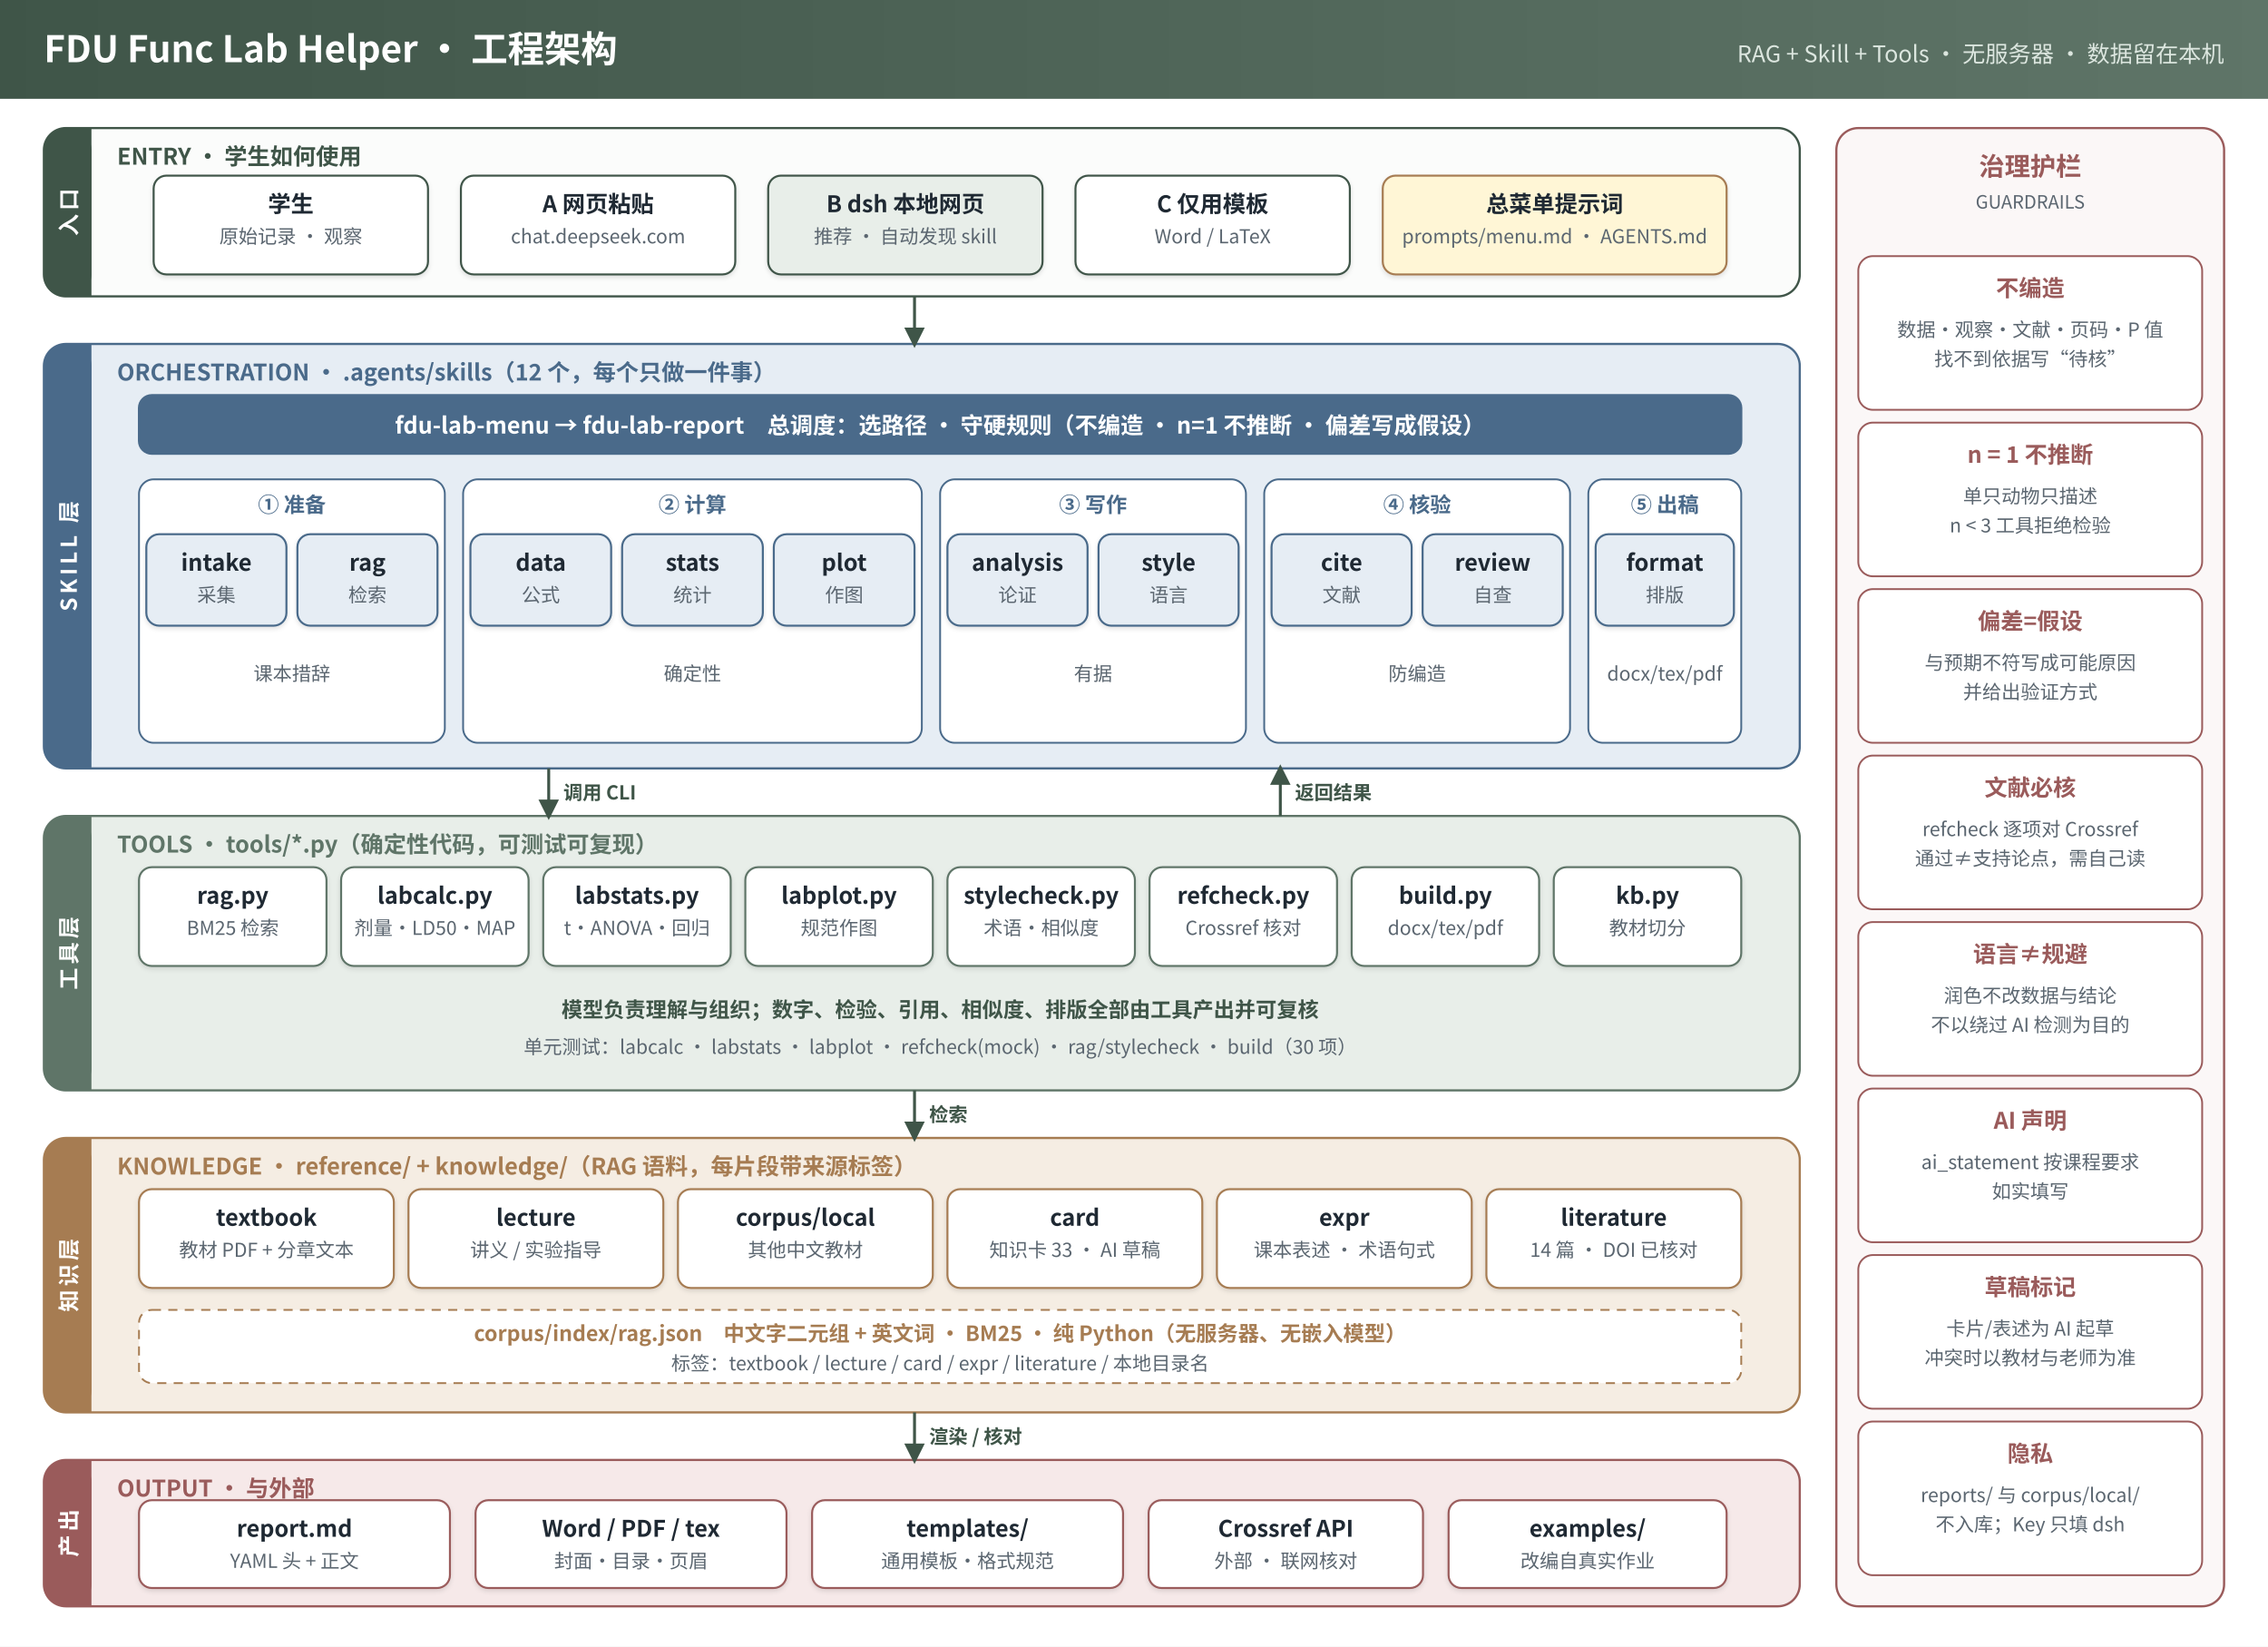
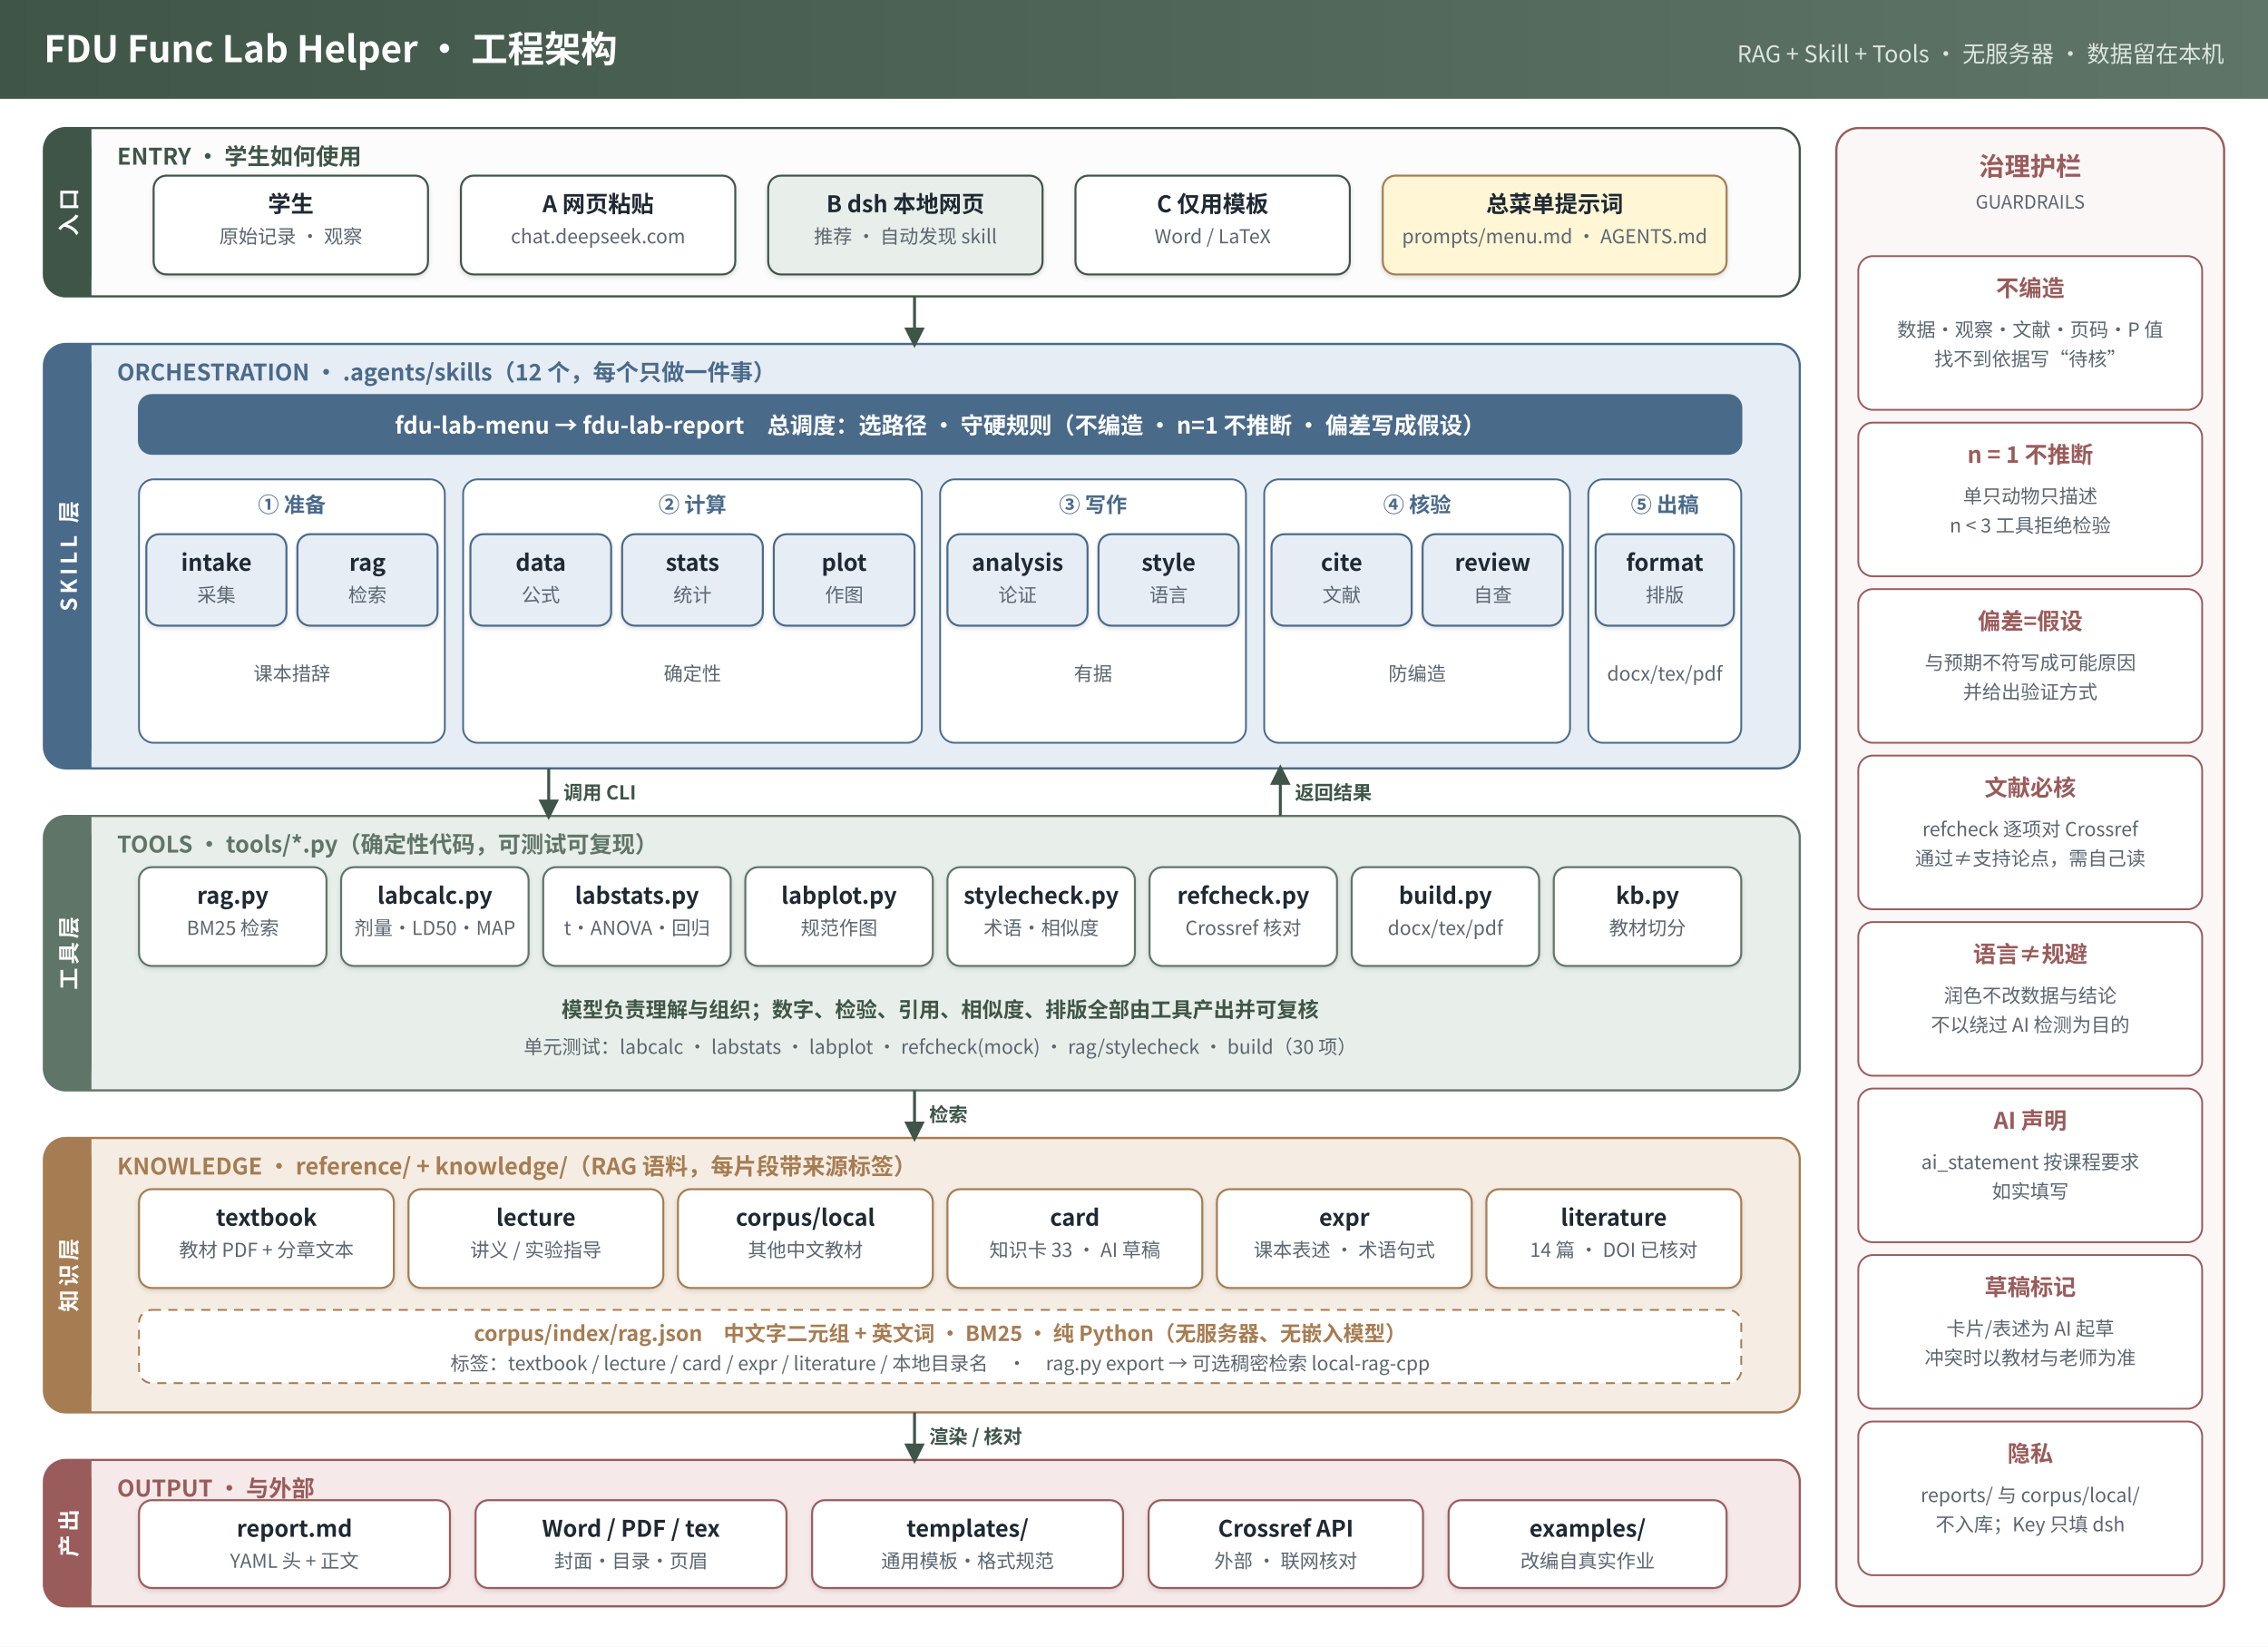
<svg xmlns="http://www.w3.org/2000/svg" viewBox="0 0 1240 900" font-family="'Noto Sans CJK SC','PingFang SC','Microsoft YaHei',sans-serif">
  <defs>
    <marker id="ar" viewBox="0 0 10 10" refX="8" refY="5" markerWidth="7" markerHeight="7" orient="auto">
      <path d="M0 0L10 5L0 10z" fill="#3F5548" />
    </marker>
    <filter id="sh" x="-5%" y="-5%" width="110%" height="120%">
      <feDropShadow dx="0" dy="1.2" stdDeviation="1.2" flood-color="#000" flood-opacity="0.12" />
    </filter>
    <linearGradient id="hd" x1="0" x2="1">
      <stop offset="0" stop-color="#3F5548" />
      <stop offset="1" stop-color="#5F7568" />
    </linearGradient>
  </defs>
  <rect x="0" y="0" width="1240" height="900" rx="0" fill="#FFFFFF" stroke="#FFFFFF" stroke-width="0" />
  <rect x="0" y="0" width="1240" height="54" rx="0" fill="url(#hd)" stroke="none" stroke-width="0" />
  <text x="24" y="34" font-size="20" fill="#fff" font-weight="700" text-anchor="start">FDU Func Lab Helper · 工程架构</text>
  <text x="1216" y="34" font-size="12.5" fill="#DCE6DF" font-weight="400" text-anchor="end">RAG + Skill + Tools · 无服务器 · 数据留在本机</text>
  <rect x="24" y="70" width="960" height="92" rx="12" fill="#FBFCFB" stroke="#3F5548" stroke-width="1.2" />
  <rect x="24" y="70" width="26" height="92" rx="12" fill="#3F5548" />
  <rect x="38" y="70" width="12" height="92" fill="#3F5548" />
  <text transform="translate(42,116.0) rotate(-90)" font-size="12" fill="#fff" font-weight="700" text-anchor="middle" letter-spacing="2">入口</text>
  <text x="64" y="90" font-size="12.5" fill="#3F5548" font-weight="700" text-anchor="start">ENTRY · 学生如何使用</text>
  <rect x="84" y="96" width="150" height="54" rx="7" fill="#fff" stroke="#3F5548" stroke-width="1.1" filter="url(#sh)" />
  <text x="159.0" y="116" font-size="12.5" fill="#1F2933" font-weight="700" text-anchor="middle">学生</text>
  <text x="159.0" y="133" font-size="10.5" fill="#5B6670" font-weight="400" text-anchor="middle">原始记录 · 观察</text>
  <rect x="252" y="96" width="150" height="54" rx="7" fill="#fff" stroke="#3F5548" stroke-width="1.1" filter="url(#sh)" />
  <text x="327.0" y="116" font-size="12.5" fill="#1F2933" font-weight="700" text-anchor="middle">A 网页粘贴</text>
  <text x="327.0" y="133" font-size="10.5" fill="#5B6670" font-weight="400" text-anchor="middle">chat.deepseek.com</text>
  <rect x="420" y="96" width="150" height="54" rx="7" fill="#E8EEE9" stroke="#3F5548" stroke-width="1.1" filter="url(#sh)" />
  <text x="495.0" y="116" font-size="12.5" fill="#1F2933" font-weight="700" text-anchor="middle">B dsh 本地网页</text>
  <text x="495.0" y="133" font-size="10.5" fill="#5B6670" font-weight="400" text-anchor="middle">推荐 · 自动发现 skill</text>
  <rect x="588" y="96" width="150" height="54" rx="7" fill="#fff" stroke="#3F5548" stroke-width="1.1" filter="url(#sh)" />
  <text x="663.0" y="116" font-size="12.5" fill="#1F2933" font-weight="700" text-anchor="middle">C 仅用模板</text>
  <text x="663.0" y="133" font-size="10.5" fill="#5B6670" font-weight="400" text-anchor="middle">Word / LaTeX</text>
  <rect x="756" y="96" width="188" height="54" rx="7" fill="#FFF6D6" stroke="#A67C52" stroke-width="1.1" filter="url(#sh)" />
  <text x="850.0" y="116" font-size="12.5" fill="#1F2933" font-weight="700" text-anchor="middle">总菜单提示词</text>
  <text x="850.0" y="133" font-size="10.5" fill="#5B6670" font-weight="400" text-anchor="middle">prompts/menu.md · AGENTS.md</text>
  <rect x="24" y="188" width="960" height="232" rx="12" fill="#E6EDF4" stroke="#4A6A8A" stroke-width="1.2" />
  <rect x="24" y="188" width="26" height="232" rx="12" fill="#4A6A8A" />
  <rect x="38" y="188" width="12" height="232" fill="#4A6A8A" />
  <text transform="translate(42,304.0) rotate(-90)" font-size="12" fill="#fff" font-weight="700" text-anchor="middle" letter-spacing="2">SKILL 层</text>
  <text x="64" y="208" font-size="12.5" fill="#4A6A8A" font-weight="700" text-anchor="start">ORCHESTRATION · .agents/skills（12 个，每个只做一件事）</text>
  <rect x="76" y="216" width="876" height="32" rx="7" fill="#4A6A8A" stroke="#4A6A8A" stroke-width="1.2" />
  <text x="514.0" y="237" font-size="12.5" fill="#fff" font-weight="700" text-anchor="middle">fdu-lab-menu → fdu-lab-report　总调度：选路径 · 守硬规则（不编造 · n=1 不推断 · 偏差写成假设）</text>
  <rect x="76" y="262" width="167.2" height="144" rx="8" fill="#fff" stroke="#4A6A8A" stroke-width="1" />
  <text x="159.6" y="280" font-size="11.5" fill="#4A6A8A" font-weight="700" text-anchor="middle">① 准备</text>
  <rect x="80.0" y="292" width="76.6" height="50" rx="7" fill="#E6EDF4" stroke="#4A6A8A" stroke-width="1.1" filter="url(#sh)" />
  <text x="118.3" y="312" font-size="12.5" fill="#1F2933" font-weight="700" text-anchor="middle">intake</text>
  <text x="118.3" y="329" font-size="10.5" fill="#5B6670" font-weight="400" text-anchor="middle">采集</text>
  <rect x="162.6" y="292" width="76.6" height="50" rx="7" fill="#E6EDF4" stroke="#4A6A8A" stroke-width="1.1" filter="url(#sh)" />
  <text x="200.9" y="312" font-size="12.5" fill="#1F2933" font-weight="700" text-anchor="middle">rag</text>
  <text x="200.9" y="329" font-size="10.5" fill="#5B6670" font-weight="400" text-anchor="middle">检索</text>
  <text x="159.6" y="372" font-size="10.5" fill="#5B6670" font-weight="400" text-anchor="middle">课本措辞</text>
  <text x="159.6" y="390" font-size="10" fill="#1F2933" font-weight="400" text-anchor="middle" />
  <rect x="253.2" y="262" width="250.8" height="144" rx="8" fill="#fff" stroke="#4A6A8A" stroke-width="1" />
  <text x="378.6" y="280" font-size="11.5" fill="#4A6A8A" font-weight="700" text-anchor="middle">② 计算</text>
  <rect x="257.2" y="292" width="76.933" height="50" rx="7" fill="#E6EDF4" stroke="#4A6A8A" stroke-width="1.1" filter="url(#sh)" />
  <text x="295.667" y="312" font-size="12.5" fill="#1F2933" font-weight="700" text-anchor="middle">data</text>
  <text x="295.667" y="329" font-size="10.5" fill="#5B6670" font-weight="400" text-anchor="middle">公式</text>
  <rect x="340.133" y="292" width="76.933" height="50" rx="7" fill="#E6EDF4" stroke="#4A6A8A" stroke-width="1.1" filter="url(#sh)" />
  <text x="378.6" y="312" font-size="12.5" fill="#1F2933" font-weight="700" text-anchor="middle">stats</text>
  <text x="378.6" y="329" font-size="10.5" fill="#5B6670" font-weight="400" text-anchor="middle">统计</text>
  <rect x="423.067" y="292" width="76.933" height="50" rx="7" fill="#E6EDF4" stroke="#4A6A8A" stroke-width="1.1" filter="url(#sh)" />
  <text x="461.533" y="312" font-size="12.5" fill="#1F2933" font-weight="700" text-anchor="middle">plot</text>
  <text x="461.533" y="329" font-size="10.5" fill="#5B6670" font-weight="400" text-anchor="middle">作图</text>
  <text x="378.6" y="372" font-size="10.5" fill="#5B6670" font-weight="400" text-anchor="middle">确定性</text>
  <text x="378.6" y="390" font-size="10" fill="#1F2933" font-weight="400" text-anchor="middle" />
  <rect x="514.0" y="262" width="167.2" height="144" rx="8" fill="#fff" stroke="#4A6A8A" stroke-width="1" />
  <text x="597.6" y="280" font-size="11.5" fill="#4A6A8A" font-weight="700" text-anchor="middle">③ 写作</text>
  <rect x="518.0" y="292" width="76.6" height="50" rx="7" fill="#E6EDF4" stroke="#4A6A8A" stroke-width="1.1" filter="url(#sh)" />
  <text x="556.3" y="312" font-size="12.5" fill="#1F2933" font-weight="700" text-anchor="middle">analysis</text>
  <text x="556.3" y="329" font-size="10.5" fill="#5B6670" font-weight="400" text-anchor="middle">论证</text>
  <rect x="600.6" y="292" width="76.6" height="50" rx="7" fill="#E6EDF4" stroke="#4A6A8A" stroke-width="1.1" filter="url(#sh)" />
  <text x="638.9" y="312" font-size="12.5" fill="#1F2933" font-weight="700" text-anchor="middle">style</text>
  <text x="638.9" y="329" font-size="10.5" fill="#5B6670" font-weight="400" text-anchor="middle">语言</text>
  <text x="597.6" y="372" font-size="10.5" fill="#5B6670" font-weight="400" text-anchor="middle">有据</text>
  <text x="597.6" y="390" font-size="10" fill="#1F2933" font-weight="400" text-anchor="middle" />
  <rect x="691.2" y="262" width="167.2" height="144" rx="8" fill="#fff" stroke="#4A6A8A" stroke-width="1" />
  <text x="774.8" y="280" font-size="11.5" fill="#4A6A8A" font-weight="700" text-anchor="middle">④ 核验</text>
  <rect x="695.2" y="292" width="76.6" height="50" rx="7" fill="#E6EDF4" stroke="#4A6A8A" stroke-width="1.1" filter="url(#sh)" />
  <text x="733.5" y="312" font-size="12.5" fill="#1F2933" font-weight="700" text-anchor="middle">cite</text>
  <text x="733.5" y="329" font-size="10.5" fill="#5B6670" font-weight="400" text-anchor="middle">文献</text>
  <rect x="777.8" y="292" width="76.6" height="50" rx="7" fill="#E6EDF4" stroke="#4A6A8A" stroke-width="1.1" filter="url(#sh)" />
  <text x="816.1" y="312" font-size="12.5" fill="#1F2933" font-weight="700" text-anchor="middle">review</text>
  <text x="816.1" y="329" font-size="10.5" fill="#5B6670" font-weight="400" text-anchor="middle">自查</text>
  <text x="774.8" y="372" font-size="10.5" fill="#5B6670" font-weight="400" text-anchor="middle">防编造</text>
  <text x="774.8" y="390" font-size="10" fill="#1F2933" font-weight="400" text-anchor="middle" />
  <rect x="868.4" y="262" width="83.6" height="144" rx="8" fill="#fff" stroke="#4A6A8A" stroke-width="1" />
  <text x="910.2" y="280" font-size="11.5" fill="#4A6A8A" font-weight="700" text-anchor="middle">⑤ 出稿</text>
  <rect x="872.4" y="292" width="75.6" height="50" rx="7" fill="#E6EDF4" stroke="#4A6A8A" stroke-width="1.1" filter="url(#sh)" />
  <text x="910.2" y="312" font-size="12.5" fill="#1F2933" font-weight="700" text-anchor="middle">format</text>
  <text x="910.2" y="329" font-size="10.5" fill="#5B6670" font-weight="400" text-anchor="middle">排版</text>
  <text x="910.2" y="372" font-size="10.5" fill="#5B6670" font-weight="400" text-anchor="middle">docx/tex/pdf</text>
  <text x="910.2" y="390" font-size="10" fill="#1F2933" font-weight="400" text-anchor="middle" />
  <rect x="24" y="446" width="960" height="150" rx="12" fill="#E8EEE9" stroke="#5F7568" stroke-width="1.2" />
  <rect x="24" y="446" width="26" height="150" rx="12" fill="#5F7568" />
  <rect x="38" y="446" width="12" height="150" fill="#5F7568" />
  <text transform="translate(42,521.0) rotate(-90)" font-size="12" fill="#fff" font-weight="700" text-anchor="middle" letter-spacing="2">工具层</text>
  <text x="64" y="466" font-size="12.5" fill="#5F7568" font-weight="700" text-anchor="start">TOOLS · tools/*.py（确定性代码，可测试可复现）</text>
  <rect x="76.0" y="474" width="102.5" height="54" rx="7" fill="#fff" stroke="#5F7568" stroke-width="1.1" filter="url(#sh)" />
  <text x="127.25" y="494" font-size="12.5" fill="#1F2933" font-weight="700" text-anchor="middle">rag.py</text>
  <text x="127.25" y="511" font-size="10.5" fill="#5B6670" font-weight="400" text-anchor="middle">BM25 检索</text>
  <rect x="186.5" y="474" width="102.5" height="54" rx="7" fill="#fff" stroke="#5F7568" stroke-width="1.1" filter="url(#sh)" />
  <text x="237.75" y="494" font-size="12.5" fill="#1F2933" font-weight="700" text-anchor="middle">labcalc.py</text>
  <text x="237.75" y="511" font-size="10.5" fill="#5B6670" font-weight="400" text-anchor="middle">剂量·LD50·MAP</text>
  <rect x="297.0" y="474" width="102.5" height="54" rx="7" fill="#fff" stroke="#5F7568" stroke-width="1.1" filter="url(#sh)" />
  <text x="348.25" y="494" font-size="12.5" fill="#1F2933" font-weight="700" text-anchor="middle">labstats.py</text>
  <text x="348.25" y="511" font-size="10.5" fill="#5B6670" font-weight="400" text-anchor="middle">t·ANOVA·回归</text>
  <rect x="407.5" y="474" width="102.5" height="54" rx="7" fill="#fff" stroke="#5F7568" stroke-width="1.1" filter="url(#sh)" />
  <text x="458.75" y="494" font-size="12.5" fill="#1F2933" font-weight="700" text-anchor="middle">labplot.py</text>
  <text x="458.75" y="511" font-size="10.5" fill="#5B6670" font-weight="400" text-anchor="middle">规范作图</text>
  <rect x="518.0" y="474" width="102.5" height="54" rx="7" fill="#fff" stroke="#5F7568" stroke-width="1.1" filter="url(#sh)" />
  <text x="569.25" y="494" font-size="12.5" fill="#1F2933" font-weight="700" text-anchor="middle">stylecheck.py</text>
  <text x="569.25" y="511" font-size="10.5" fill="#5B6670" font-weight="400" text-anchor="middle">术语·相似度</text>
  <rect x="628.5" y="474" width="102.5" height="54" rx="7" fill="#fff" stroke="#5F7568" stroke-width="1.1" filter="url(#sh)" />
  <text x="679.75" y="494" font-size="12.5" fill="#1F2933" font-weight="700" text-anchor="middle">refcheck.py</text>
  <text x="679.75" y="511" font-size="10.5" fill="#5B6670" font-weight="400" text-anchor="middle">Crossref 核对</text>
  <rect x="739.0" y="474" width="102.5" height="54" rx="7" fill="#fff" stroke="#5F7568" stroke-width="1.1" filter="url(#sh)" />
  <text x="790.25" y="494" font-size="12.5" fill="#1F2933" font-weight="700" text-anchor="middle">build.py</text>
  <text x="790.25" y="511" font-size="10.5" fill="#5B6670" font-weight="400" text-anchor="middle">docx/tex/pdf</text>
  <rect x="849.5" y="474" width="102.5" height="54" rx="7" fill="#fff" stroke="#5F7568" stroke-width="1.1" filter="url(#sh)" />
  <text x="900.75" y="494" font-size="12.5" fill="#1F2933" font-weight="700" text-anchor="middle">kb.py</text>
  <text x="900.75" y="511" font-size="10.5" fill="#5B6670" font-weight="400" text-anchor="middle">教材切分</text>
  <text x="514.0" y="556" font-size="11.5" fill="#3F5548" font-weight="600" text-anchor="middle">模型负责理解与组织；数字、检验、引用、相似度、排版全部由工具产出并可复核</text>
  <text x="514.0" y="576" font-size="10.5" fill="#5B6670" font-weight="400" text-anchor="middle">单元测试：labcalc · labstats · labplot · refcheck(mock) · rag/stylecheck · build（30 项）</text>
  <rect x="24" y="622" width="960" height="150" rx="12" fill="#F5EDE3" stroke="#A67C52" stroke-width="1.2" />
  <rect x="24" y="622" width="26" height="150" rx="12" fill="#A67C52" />
  <rect x="38" y="622" width="12" height="150" fill="#A67C52" />
  <text transform="translate(42,697.0) rotate(-90)" font-size="12" fill="#fff" font-weight="700" text-anchor="middle" letter-spacing="2">知识层</text>
  <text x="64" y="642" font-size="12.5" fill="#A67C52" font-weight="700" text-anchor="start">KNOWLEDGE · reference/ + knowledge/（RAG 语料，每片段带来源标签）</text>
  <rect x="76.0" y="650" width="139.333" height="54" rx="7" fill="#fff" stroke="#A67C52" stroke-width="1.1" filter="url(#sh)" />
  <text x="145.667" y="670" font-size="12.5" fill="#1F2933" font-weight="700" text-anchor="middle">textbook</text>
  <text x="145.667" y="687" font-size="10.5" fill="#5B6670" font-weight="400" text-anchor="middle">教材 PDF + 分章文本</text>
  <rect x="223.333" y="650" width="139.333" height="54" rx="7" fill="#fff" stroke="#A67C52" stroke-width="1.1" filter="url(#sh)" />
  <text x="293.0" y="670" font-size="12.5" fill="#1F2933" font-weight="700" text-anchor="middle">lecture</text>
  <text x="293.0" y="687" font-size="10.5" fill="#5B6670" font-weight="400" text-anchor="middle">讲义 / 实验指导</text>
  <rect x="370.667" y="650" width="139.333" height="54" rx="7" fill="#fff" stroke="#A67C52" stroke-width="1.1" filter="url(#sh)" />
  <text x="440.333" y="670" font-size="12.5" fill="#1F2933" font-weight="700" text-anchor="middle">corpus/local</text>
  <text x="440.333" y="687" font-size="10.5" fill="#5B6670" font-weight="400" text-anchor="middle">其他中文教材</text>
  <rect x="518.0" y="650" width="139.333" height="54" rx="7" fill="#fff" stroke="#A67C52" stroke-width="1.1" filter="url(#sh)" />
  <text x="587.667" y="670" font-size="12.5" fill="#1F2933" font-weight="700" text-anchor="middle">card</text>
  <text x="587.667" y="687" font-size="10.5" fill="#5B6670" font-weight="400" text-anchor="middle">知识卡 33 · AI 草稿</text>
  <rect x="665.333" y="650" width="139.333" height="54" rx="7" fill="#fff" stroke="#A67C52" stroke-width="1.1" filter="url(#sh)" />
  <text x="735.0" y="670" font-size="12.5" fill="#1F2933" font-weight="700" text-anchor="middle">expr</text>
  <text x="735.0" y="687" font-size="10.5" fill="#5B6670" font-weight="400" text-anchor="middle">课本表述 · 术语句式</text>
  <rect x="812.667" y="650" width="139.333" height="54" rx="7" fill="#fff" stroke="#A67C52" stroke-width="1.1" filter="url(#sh)" />
  <text x="882.333" y="670" font-size="12.5" fill="#1F2933" font-weight="700" text-anchor="middle">literature</text>
  <text x="882.333" y="687" font-size="10.5" fill="#5B6670" font-weight="400" text-anchor="middle">14 篇 · DOI 已核对</text>
  <rect x="76" y="716" width="876" height="40" rx="7" fill="#fff" stroke="#A67C52" stroke-width="1" stroke-dasharray="5 4" />
  <text x="514.0" y="733" font-size="11.5" fill="#A67C52" font-weight="700" text-anchor="middle">corpus/index/rag.json　中文字二元组 + 英文词 · BM25 · 纯 Python（无服务器、无嵌入模型）</text>
-   <text x="514.0" y="749" font-size="10.5" fill="#5B6670" font-weight="400" text-anchor="middle">标签：textbook / lecture / card / expr / literature / 本地目录名</text>
+   <text x="514.0" y="749" font-size="10.5" fill="#5B6670" font-weight="400" text-anchor="middle">标签：textbook / lecture / card / expr / literature / 本地目录名　·　rag.py export → 可选稠密检索 local-rag-cpp</text>
  <rect x="24" y="798" width="960" height="80" rx="12" fill="#F6E9E9" stroke="#9A5B5B" stroke-width="1.2" />
  <rect x="24" y="798" width="26" height="80" rx="12" fill="#9A5B5B" />
  <rect x="38" y="798" width="12" height="80" fill="#9A5B5B" />
  <text transform="translate(42,838.0) rotate(-90)" font-size="12" fill="#fff" font-weight="700" text-anchor="middle" letter-spacing="2">产出</text>
  <text x="64" y="818" font-size="12.5" fill="#9A5B5B" font-weight="700" text-anchor="start">OUTPUT · 与外部</text>
  <rect x="76" y="820" width="170" height="48" rx="7" fill="#fff" stroke="#9A5B5B" stroke-width="1.1" filter="url(#sh)" />
  <text x="161.0" y="840" font-size="12.5" fill="#1F2933" font-weight="700" text-anchor="middle">report.md</text>
  <text x="161.0" y="857" font-size="10.5" fill="#5B6670" font-weight="400" text-anchor="middle">YAML 头 + 正文</text>
  <rect x="260" y="820" width="170" height="48" rx="7" fill="#fff" stroke="#9A5B5B" stroke-width="1.1" filter="url(#sh)" />
  <text x="345.0" y="840" font-size="12.5" fill="#1F2933" font-weight="700" text-anchor="middle">Word / PDF / tex</text>
  <text x="345.0" y="857" font-size="10.5" fill="#5B6670" font-weight="400" text-anchor="middle">封面·目录·页眉</text>
  <rect x="444" y="820" width="170" height="48" rx="7" fill="#fff" stroke="#9A5B5B" stroke-width="1.1" filter="url(#sh)" />
  <text x="529.0" y="840" font-size="12.5" fill="#1F2933" font-weight="700" text-anchor="middle">templates/</text>
  <text x="529.0" y="857" font-size="10.5" fill="#5B6670" font-weight="400" text-anchor="middle">通用模板·格式规范</text>
  <rect x="628" y="820" width="150" height="48" rx="7" fill="#fff" stroke="#9A5B5B" stroke-width="1.1" filter="url(#sh)" />
  <text x="703.0" y="840" font-size="12.5" fill="#1F2933" font-weight="700" text-anchor="middle">Crossref API</text>
  <text x="703.0" y="857" font-size="10.5" fill="#5B6670" font-weight="400" text-anchor="middle">外部 · 联网核对</text>
  <rect x="792" y="820" width="152" height="48" rx="7" fill="#fff" stroke="#9A5B5B" stroke-width="1.1" filter="url(#sh)" />
  <text x="868.0" y="840" font-size="12.5" fill="#1F2933" font-weight="700" text-anchor="middle">examples/</text>
  <text x="868.0" y="857" font-size="10.5" fill="#5B6670" font-weight="400" text-anchor="middle">改编自真实作业</text>
  <line x1="500" y1="162" x2="500" y2="188" stroke="#3F5548" stroke-width="1.6" marker-end="url(#ar)" />
  <line x1="300" y1="420" x2="300" y2="446" stroke="#3F5548" stroke-width="1.6" marker-end="url(#ar)" />
  <text x="308" y="437.0" font-size="10.5" fill="#3F5548" font-weight="600" text-anchor="start">调用 CLI</text>
  <line x1="700" y1="446" x2="700" y2="420" stroke="#3F5548" stroke-width="1.6" marker-end="url(#ar)" />
  <text x="708" y="437.0" font-size="10.5" fill="#3F5548" font-weight="600" text-anchor="start">返回结果</text>
  <line x1="500" y1="596" x2="500" y2="622" stroke="#3F5548" stroke-width="1.6" marker-end="url(#ar)" />
  <text x="508" y="613.0" font-size="10.5" fill="#3F5548" font-weight="600" text-anchor="start">检索</text>
  <line x1="500" y1="772" x2="500" y2="798" stroke="#3F5548" stroke-width="1.6" marker-end="url(#ar)" />
  <text x="508" y="789.0" font-size="10.5" fill="#3F5548" font-weight="600" text-anchor="start">渲染 / 核对</text>
  <rect x="1004" y="70" width="212" height="808" rx="12" fill="#FBF7F7" stroke="#9A5B5B" stroke-width="1.2" />
  <text x="1110" y="96" font-size="14" fill="#9A5B5B" font-weight="700" text-anchor="middle">治理护栏</text>
  <text x="1110" y="114" font-size="10" fill="#5B6670" font-weight="400" text-anchor="middle">GUARDRAILS</text>
  <rect x="1016" y="140" width="188" height="84" rx="8" fill="#fff" stroke="#9A5B5B" stroke-width="1" />
  <text x="1110" y="162" font-size="12.5" fill="#9A5B5B" font-weight="700" text-anchor="middle">不编造</text>
  <text x="1110" y="184" font-size="10.5" fill="#5B6670" font-weight="400" text-anchor="middle">数据·观察·文献·页码·P 值</text>
  <text x="1110" y="200" font-size="10.5" fill="#5B6670" font-weight="400" text-anchor="middle">找不到依据写“待核”</text>
  <rect x="1016" y="231" width="188" height="84" rx="8" fill="#fff" stroke="#9A5B5B" stroke-width="1" />
  <text x="1110" y="253" font-size="12.5" fill="#9A5B5B" font-weight="700" text-anchor="middle">n = 1 不推断</text>
  <text x="1110" y="275" font-size="10.5" fill="#5B6670" font-weight="400" text-anchor="middle">单只动物只描述</text>
  <text x="1110" y="291" font-size="10.5" fill="#5B6670" font-weight="400" text-anchor="middle">n &lt; 3 工具拒绝检验</text>
  <rect x="1016" y="322" width="188" height="84" rx="8" fill="#fff" stroke="#9A5B5B" stroke-width="1" />
  <text x="1110" y="344" font-size="12.5" fill="#9A5B5B" font-weight="700" text-anchor="middle">偏差=假设</text>
  <text x="1110" y="366" font-size="10.5" fill="#5B6670" font-weight="400" text-anchor="middle">与预期不符写成可能原因</text>
  <text x="1110" y="382" font-size="10.5" fill="#5B6670" font-weight="400" text-anchor="middle">并给出验证方式</text>
  <rect x="1016" y="413" width="188" height="84" rx="8" fill="#fff" stroke="#9A5B5B" stroke-width="1" />
  <text x="1110" y="435" font-size="12.5" fill="#9A5B5B" font-weight="700" text-anchor="middle">文献必核</text>
  <text x="1110" y="457" font-size="10.5" fill="#5B6670" font-weight="400" text-anchor="middle">refcheck 逐项对 Crossref</text>
  <text x="1110" y="473" font-size="10.5" fill="#5B6670" font-weight="400" text-anchor="middle">通过≠支持论点，需自己读</text>
  <rect x="1016" y="504" width="188" height="84" rx="8" fill="#fff" stroke="#9A5B5B" stroke-width="1" />
  <text x="1110" y="526" font-size="12.5" fill="#9A5B5B" font-weight="700" text-anchor="middle">语言≠规避</text>
  <text x="1110" y="548" font-size="10.5" fill="#5B6670" font-weight="400" text-anchor="middle">润色不改数据与结论</text>
  <text x="1110" y="564" font-size="10.5" fill="#5B6670" font-weight="400" text-anchor="middle">不以绕过 AI 检测为目的</text>
  <rect x="1016" y="595" width="188" height="84" rx="8" fill="#fff" stroke="#9A5B5B" stroke-width="1" />
  <text x="1110" y="617" font-size="12.5" fill="#9A5B5B" font-weight="700" text-anchor="middle">AI 声明</text>
  <text x="1110" y="639" font-size="10.5" fill="#5B6670" font-weight="400" text-anchor="middle">ai_statement 按课程要求</text>
  <text x="1110" y="655" font-size="10.5" fill="#5B6670" font-weight="400" text-anchor="middle">如实填写</text>
  <rect x="1016" y="686" width="188" height="84" rx="8" fill="#fff" stroke="#9A5B5B" stroke-width="1" />
  <text x="1110" y="708" font-size="12.5" fill="#9A5B5B" font-weight="700" text-anchor="middle">草稿标记</text>
  <text x="1110" y="730" font-size="10.5" fill="#5B6670" font-weight="400" text-anchor="middle">卡片/表述为 AI 起草</text>
  <text x="1110" y="746" font-size="10.5" fill="#5B6670" font-weight="400" text-anchor="middle">冲突时以教材与老师为准</text>
  <rect x="1016" y="777" width="188" height="84" rx="8" fill="#fff" stroke="#9A5B5B" stroke-width="1" />
  <text x="1110" y="799" font-size="12.5" fill="#9A5B5B" font-weight="700" text-anchor="middle">隐私</text>
  <text x="1110" y="821" font-size="10.5" fill="#5B6670" font-weight="400" text-anchor="middle">reports/ 与 corpus/local/</text>
  <text x="1110" y="837" font-size="10.5" fill="#5B6670" font-weight="400" text-anchor="middle">不入库；Key 只填 dsh</text>
</svg>
